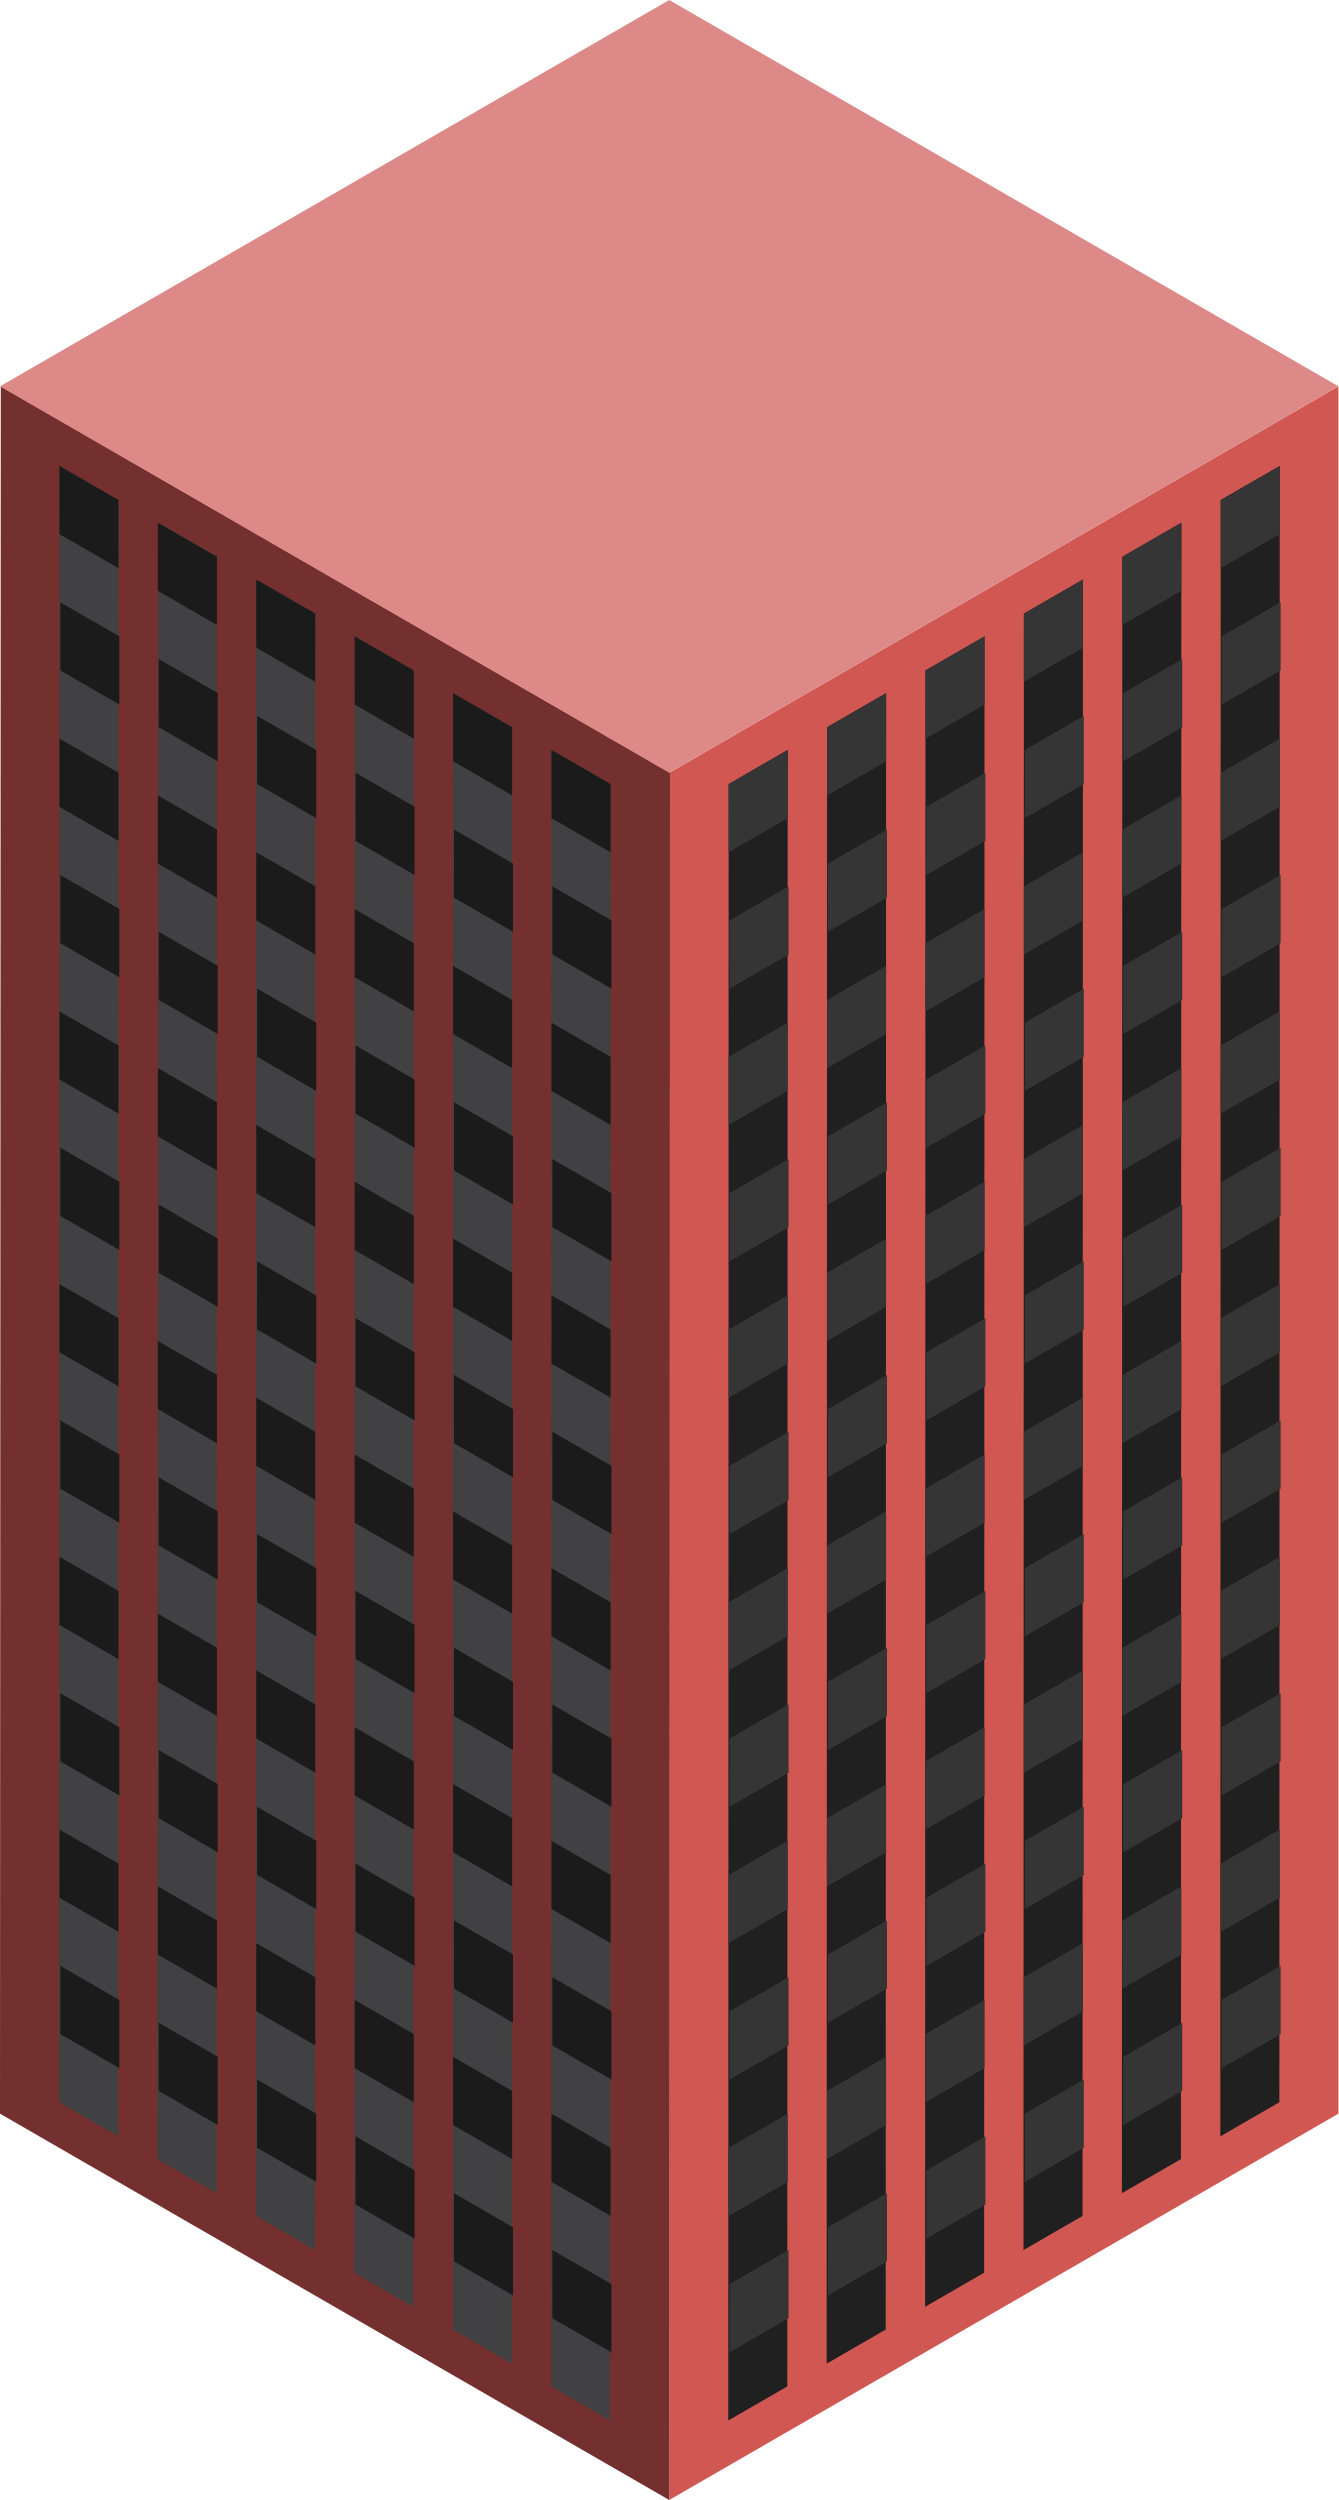
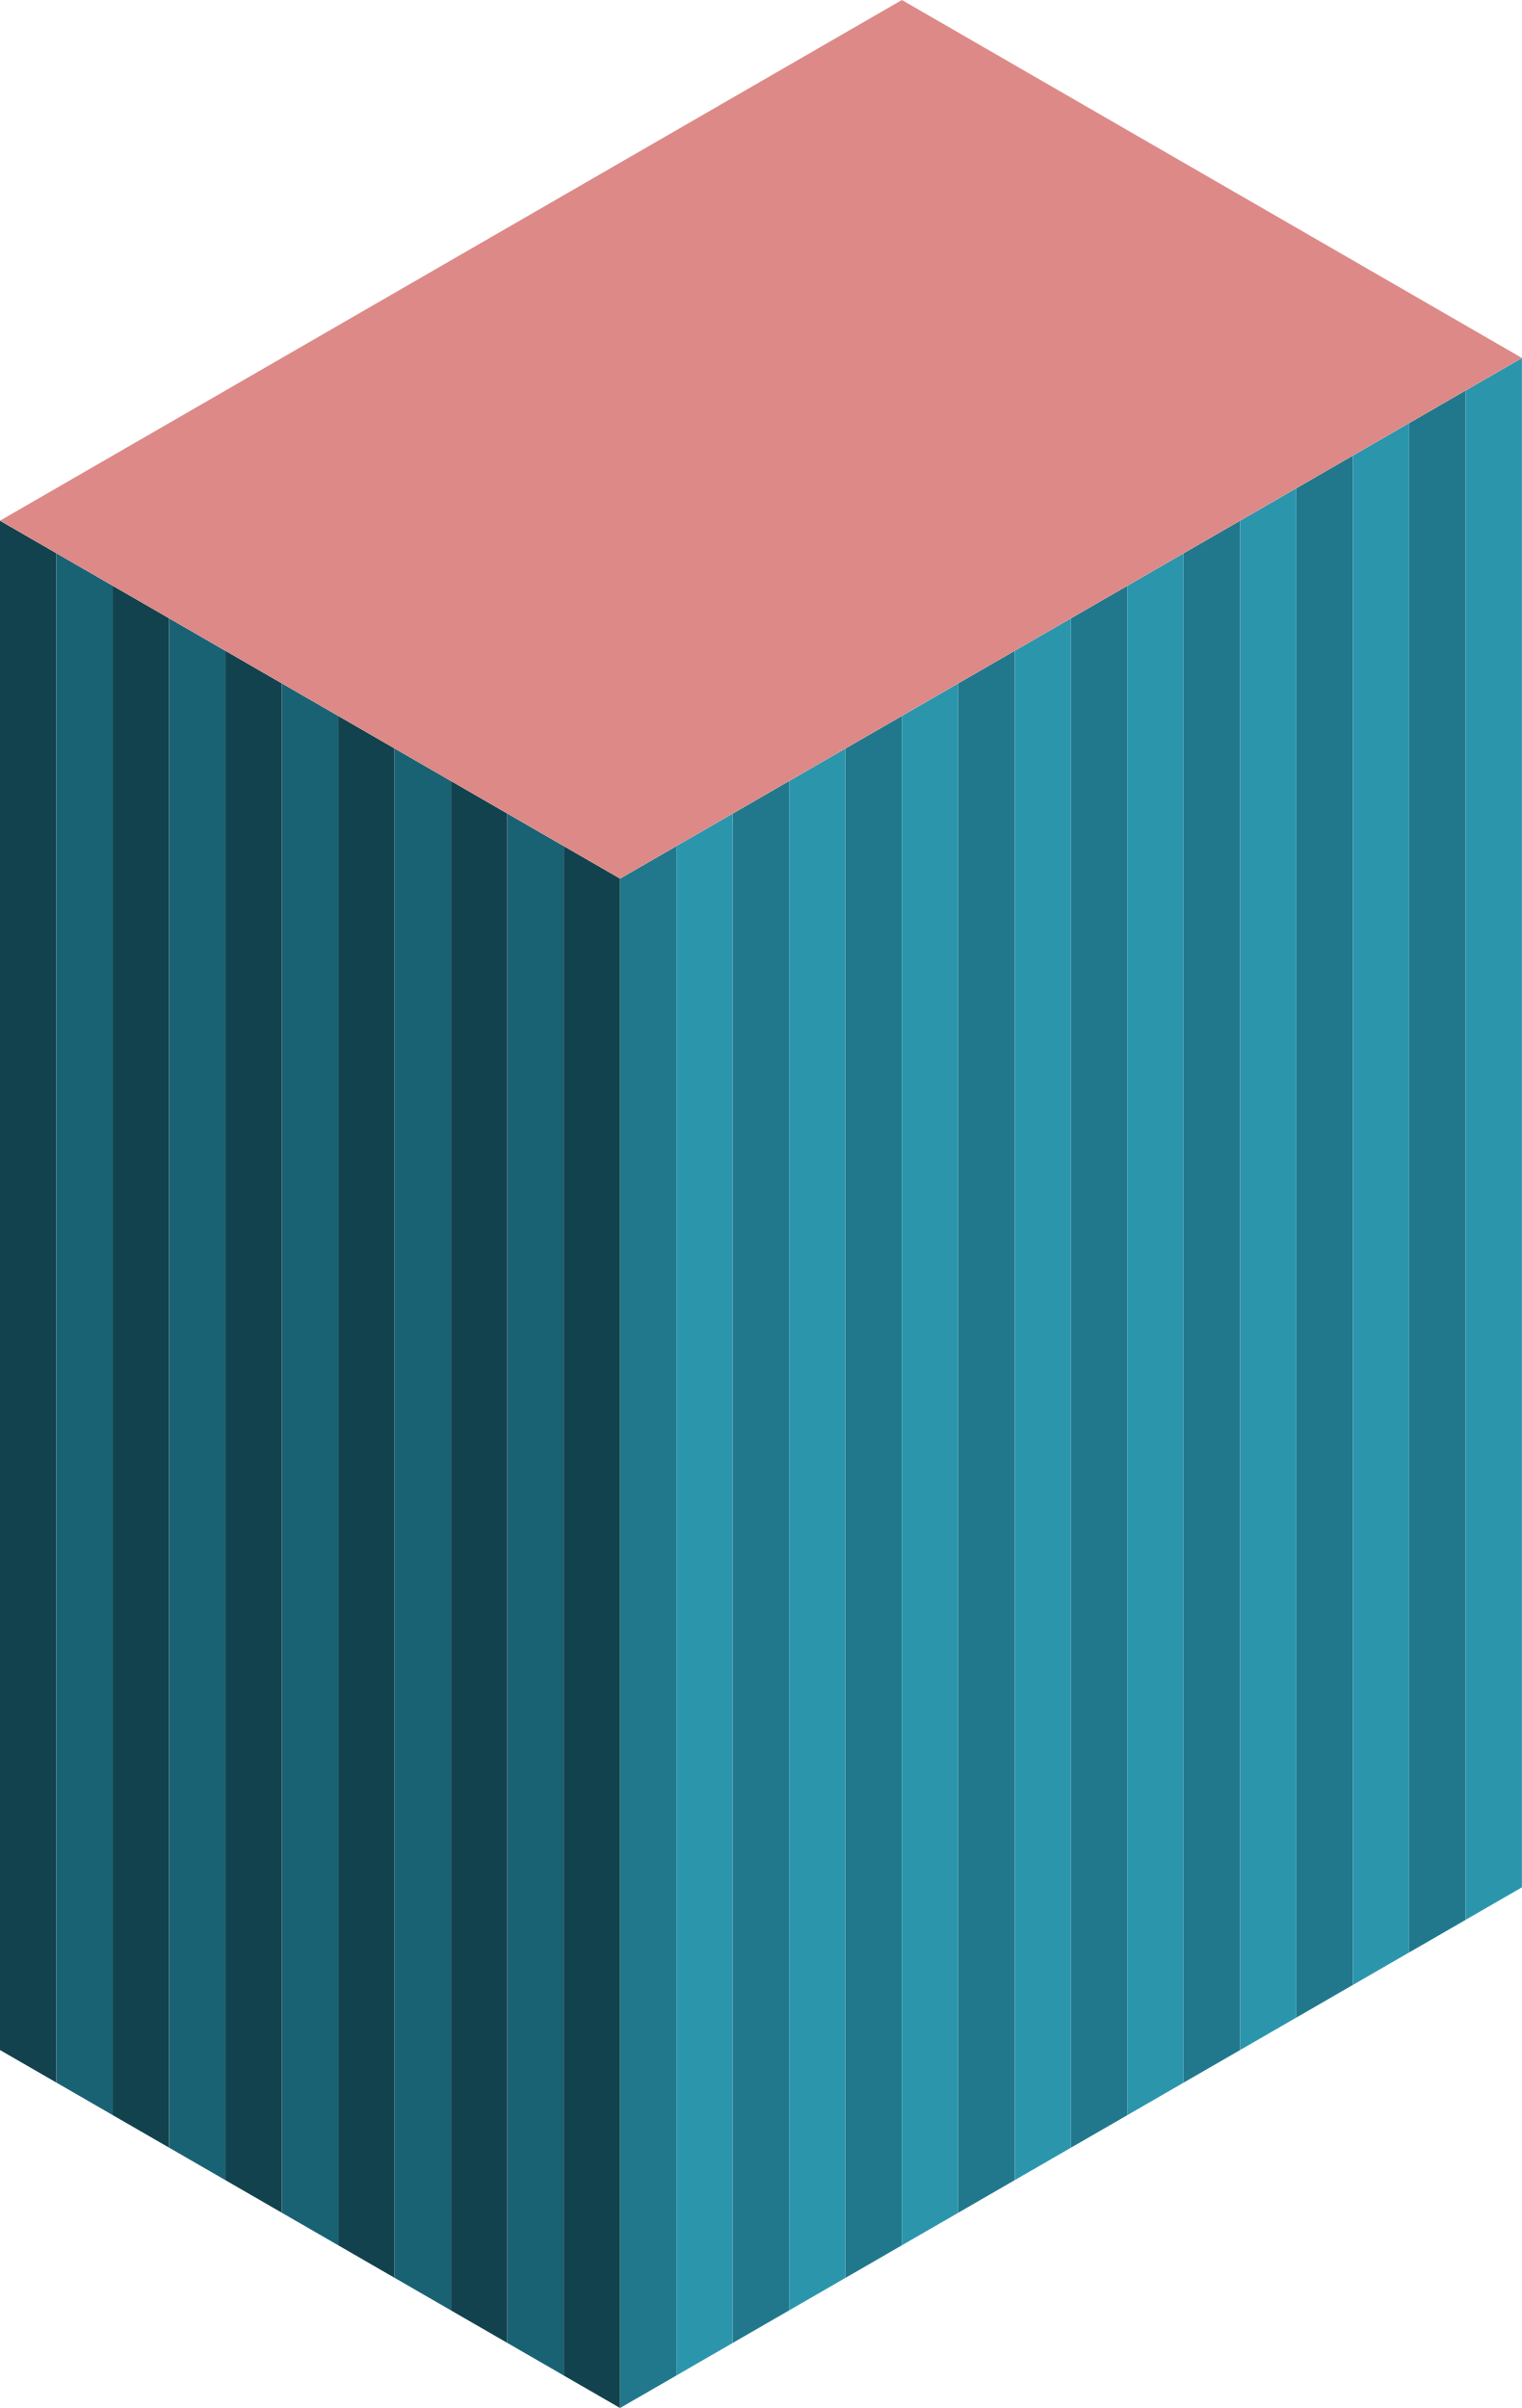
- <svg xmlns="http://www.w3.org/2000/svg" id="Layer_1" data-name="Layer 1" viewBox="0 0 170 317.54">
+ <svg xmlns="http://www.w3.org/2000/svg" id="Layer_1" data-name="Layer 1" viewBox="0 0 270 427.24">
  <defs>
    <style>
-       .exterior-R-prim {
-         fill: #d15752;
+       .curtain-L-prim-light {
+         fill: #196273;
      }

-       .exterior-L-prim {
-         fill: #73302f;
+       .curtain-L-prim-dark {
+         fill: #11424d;
+       }
+ 
+       .curtain-R-prim-light {
+         fill: #2b95ac;
+       }
+ 
+       .curtain-R-prim-dark {
+         fill: #21788c;
      }

      .top-prim {
        fill: #dd8987;
      }
- 
-       .window-R-prim {
-         fill: #202020;
-       }
- 
-       .window-L-prim {
-         fill: #414042;
-       }
- 
-       .window-R-prim-dark {
-         fill: #353535;
-       }
- 
-       .window-L-prim-dark {
-         fill: #1b1b1b;
-       }
    </style>
  </defs>
-   <g id="Group">
-     <path id="body-R2" class="exterior-R-prim" d="M85,98.15V317.54l85-49.07V49.07Z" />
-     <path id="body-L1" class="exterior-L-prim" d="M85.1,98.15,85,317.54,0,268.47.1,49.07Z" />
-     <path id="anchor-01_219.39" class="top-prim" d="M85,98.15l85-49.08L85,0,0,49.07Z" />
-     <g id="Group-2" data-name="Group">
-       <path id="windows-R3" class="window-R-prim" d="M92.55,99.59l7.5-4.33L100,303.11l-7.5,4.33Z" />
-       <path id="windows-L2" class="window-L-prim" d="M77.55,99.59l-7.5-4.33L70,303.11l7.5,4.33Z" />
-       <path id="windows-R3-2" data-name="windows-R3" class="window-R-prim" d="M117.55,85.16l7.5-4.33L125,288.67,117.5,293Z" />
-       <path id="windows-L2-2" data-name="windows-L2" class="window-L-prim" d="M52.55,85.16l-7.5-4.33L45,288.67,52.5,293Z" />
-       <path id="windows-R3-3" data-name="windows-R3" class="window-R-prim" d="M105.05,92.37l7.5-4.33-.05,207.85-7.5,4.33Z" />
-       <path id="windows-L2-3" data-name="windows-L2" class="window-L-prim" d="M65.05,92.37l-7.5-4.33L57.5,295.89l7.5,4.33Z" />
-       <path id="windows-R3-4" data-name="windows-R3" class="window-R-prim" d="M130.05,77.94l7.5-4.33-.05,207.85-7.5,4.33Z" />
-       <path id="windows-L2-4" data-name="windows-L2" class="window-L-prim" d="M40.05,77.94l-7.5-4.33L32.5,281.46l7.5,4.33Z" />
-       <path id="windows-R3-5" data-name="windows-R3" class="window-R-prim" d="M142.55,70.72l7.5-4.33L150,274.24l-7.5,4.33Z" />
-       <path id="windows-L2-5" data-name="windows-L2" class="window-L-prim" d="M27.55,70.72l-7.5-4.33L20,274.24l7.5,4.33Z" />
-       <path id="windows-R3-6" data-name="windows-R3" class="window-R-prim" d="M155.05,63.51l7.5-4.33-.05,207.84-7.5,4.33Z" />
-       <path id="windows-L2-6" data-name="windows-L2" class="window-L-prim" d="M15.05,63.51l-7.5-4.33L7.5,267.02l7.5,4.33Z" />
-       <g id="Group-3" data-name="Group">
-         <g id="Group-4" data-name="Group">
-           <path id="Path" class="window-R-prim-dark" d="M92.55,99.59l7.5-4.33v8.66l-7.5,4.33Z" />
-           <path id="Path-2" data-name="Path" class="window-R-prim-dark" d="M117.55,85.16l7.5-4.33v8.66l-7.5,4.33Z" />
-           <path id="Path-3" data-name="Path" class="window-R-prim-dark" d="M142.55,70.72l7.5-4.33v8.66l-7.5,4.33Z" />
-           <path id="Path-4" data-name="Path" class="window-R-prim-dark" d="M105.05,92.37l7.5-4.33V96.7l-7.5,4.33Z" />
-           <path id="Path-5" data-name="Path" class="window-R-prim-dark" d="M130.05,77.94l7.5-4.33v8.66l-7.5,4.33Z" />
-           <path id="Path-6" data-name="Path" class="window-R-prim-dark" d="M155.05,63.51l7.5-4.33v8.66l-7.5,4.33Z" />
-         </g>
-       </g>
-       <g id="Group-5" data-name="Group">
-         <g id="Group-6" data-name="Group">
-           <path id="Path-7" data-name="Path" class="window-R-prim-dark" d="M92.55,134.23l7.5-4.33v8.66l-7.5,4.33Z" />
-           <path id="Path-8" data-name="Path" class="window-R-prim-dark" d="M117.55,119.8l7.5-4.33v8.66l-7.5,4.33Z" />
-           <path id="Path-9" data-name="Path" class="window-R-prim-dark" d="M142.55,105.36l7.5-4.33v8.66l-7.5,4.33Z" />
-           <path id="Path-10" data-name="Path" class="window-R-prim-dark" d="M105.05,127.01l7.5-4.33v8.66l-7.5,4.33Z" />
-           <path id="Path-11" data-name="Path" class="window-R-prim-dark" d="M130.05,112.58l7.5-4.33v8.66l-7.5,4.33Z" />
-           <path id="Path-12" data-name="Path" class="window-R-prim-dark" d="M155.05,98.15l7.5-4.33v8.66l-7.5,4.33Z" />
-         </g>
-       </g>
-       <g id="Group-7" data-name="Group">
-         <g id="Group-8" data-name="Group">
-           <path id="Path-13" data-name="Path" class="window-R-prim-dark" d="M92.55,168.87l7.5-4.33v8.66l-7.5,4.33Z" />
-           <path id="Path-14" data-name="Path" class="window-R-prim-dark" d="M117.55,154.44l7.5-4.33v8.66l-7.5,4.33Z" />
-           <path id="Path-15" data-name="Path" class="window-R-prim-dark" d="M142.55,140l7.5-4.33v8.67l-7.5,4.33Z" />
-           <path id="Path-16" data-name="Path" class="window-R-prim-dark" d="M105.05,161.66l7.5-4.33v8.66l-7.5,4.33Z" />
-           <path id="Path-17" data-name="Path" class="window-R-prim-dark" d="M130.05,147.22l7.5-4.33v8.66l-7.5,4.33Z" />
-           <path id="Path-18" data-name="Path" class="window-R-prim-dark" d="M155.05,132.79l7.5-4.33v8.66l-7.5,4.33Z" />
-         </g>
-       </g>
-       <g id="Group-9" data-name="Group">
-         <g id="Group-10" data-name="Group">
-           <path id="Path-19" data-name="Path" class="window-R-prim-dark" d="M92.55,203.51l7.5-4.33v8.66l-7.5,4.33Z" />
-           <path id="Path-20" data-name="Path" class="window-R-prim-dark" d="M117.55,189.08l7.5-4.33v8.66l-7.5,4.33Z" />
-           <path id="Path-21" data-name="Path" class="window-R-prim-dark" d="M142.55,174.65l7.5-4.33v8.66l-7.5,4.33Z" />
-           <path id="Path-22" data-name="Path" class="window-R-prim-dark" d="M105.05,196.3l7.5-4.33v8.66l-7.5,4.33Z" />
-           <path id="Path-23" data-name="Path" class="window-R-prim-dark" d="M130.05,181.86l7.5-4.33v8.66l-7.5,4.33Z" />
-           <path id="Path-24" data-name="Path" class="window-R-prim-dark" d="M155.05,167.43l7.5-4.33v8.66l-7.5,4.33Z" />
-         </g>
-       </g>
-       <g id="Group-11" data-name="Group">
-         <g id="Group-12" data-name="Group">
-           <path id="Path-25" data-name="Path" class="window-R-prim-dark" d="M92.55,238.15l7.5-4.33v8.66l-7.5,4.33Z" />
-           <path id="Path-26" data-name="Path" class="window-R-prim-dark" d="M117.55,223.72l7.5-4.33v8.66l-7.5,4.33Z" />
-           <path id="Path-27" data-name="Path" class="window-R-prim-dark" d="M142.55,209.29l7.5-4.33v8.66l-7.5,4.33Z" />
-           <path id="Path-28" data-name="Path" class="window-R-prim-dark" d="M105.05,230.94l7.5-4.33v8.66l-7.5,4.33Z" />
-           <path id="Path-29" data-name="Path" class="window-R-prim-dark" d="M130.05,216.5l7.5-4.33v8.66l-7.5,4.33Z" />
-           <path id="Path-30" data-name="Path" class="window-R-prim-dark" d="M155.05,202.07l7.5-4.33v8.66l-7.5,4.33Z" />
-         </g>
-       </g>
-       <g id="Group-13" data-name="Group">
-         <g id="Group-14" data-name="Group">
-           <path id="Path-31" data-name="Path" class="window-R-prim-dark" d="M92.55,272.8l7.5-4.33v8.66l-7.5,4.33Z" />
-           <path id="Path-32" data-name="Path" class="window-R-prim-dark" d="M117.55,258.36l7.5-4.33v8.66l-7.5,4.33Z" />
-           <path id="Path-33" data-name="Path" class="window-R-prim-dark" d="M142.55,243.93l7.5-4.33v8.66l-7.5,4.33Z" />
-           <path id="Path-34" data-name="Path" class="window-R-prim-dark" d="M105.05,265.58l7.5-4.33v8.66l-7.5,4.33Z" />
-           <path id="Path-35" data-name="Path" class="window-R-prim-dark" d="M130.05,251.14l7.5-4.33v8.66l-7.5,4.34Z" />
-           <path id="Path-36" data-name="Path" class="window-R-prim-dark" d="M155.05,236.71l7.5-4.33v8.66l-7.5,4.33Z" />
-         </g>
-       </g>
-       <g id="Group-15" data-name="Group">
-         <g id="Group-16" data-name="Group">
-           <path id="Path-37" data-name="Path" class="window-R-prim-dark" d="M92.66,116.91l7.5-4.33v8.66l-7.5,4.33Z" />
-           <path id="Path-38" data-name="Path" class="window-R-prim-dark" d="M117.66,102.48l7.5-4.33v8.66l-7.5,4.33Z" />
-           <path id="Path-39" data-name="Path" class="window-R-prim-dark" d="M142.66,88.04l7.5-4.33v8.66l-7.5,4.33Z" />
-           <path id="Path-40" data-name="Path" class="window-R-prim-dark" d="M105.16,109.69l7.5-4.33v8.66l-7.5,4.33Z" />
-           <path id="Path-41" data-name="Path" class="window-R-prim-dark" d="M130.16,95.26l7.5-4.33v8.66l-7.5,4.33Z" />
-           <path id="Path-42" data-name="Path" class="window-R-prim-dark" d="M155.16,80.83l7.5-4.33v8.66l-7.5,4.33Z" />
-         </g>
-       </g>
-       <g id="Group-17" data-name="Group">
-         <g id="Group-18" data-name="Group">
-           <path id="Path-43" data-name="Path" class="window-R-prim-dark" d="M92.66,151.55l7.5-4.33v8.66l-7.5,4.33Z" />
-           <path id="Path-44" data-name="Path" class="window-R-prim-dark" d="M117.66,137.12l7.5-4.33v8.66l-7.5,4.33Z" />
-           <path id="Path-45" data-name="Path" class="window-R-prim-dark" d="M142.66,122.68l7.5-4.33v8.66l-7.5,4.33Z" />
-           <path id="Path-46" data-name="Path" class="window-R-prim-dark" d="M105.16,144.34l7.5-4.34v8.67l-7.5,4.33Z" />
-           <path id="Path-47" data-name="Path" class="window-R-prim-dark" d="M130.16,129.9l7.5-4.33v8.66l-7.5,4.33Z" />
-           <path id="Path-48" data-name="Path" class="window-R-prim-dark" d="M155.16,115.47l7.5-4.33v8.66l-7.5,4.33Z" />
-         </g>
-       </g>
-       <g id="Group-19" data-name="Group">
-         <g id="Group-20" data-name="Group">
-           <path id="Path-49" data-name="Path" class="window-R-prim-dark" d="M92.66,186.19l7.5-4.33v8.66l-7.5,4.33Z" />
-           <path id="Path-50" data-name="Path" class="window-R-prim-dark" d="M117.66,171.76l7.5-4.33v8.66l-7.5,4.33Z" />
-           <path id="Path-51" data-name="Path" class="window-R-prim-dark" d="M142.66,157.33l7.5-4.33v8.66l-7.5,4.33Z" />
-           <path id="Path-52" data-name="Path" class="window-R-prim-dark" d="M105.16,178.98l7.5-4.33v8.66l-7.5,4.33Z" />
-           <path id="Path-53" data-name="Path" class="window-R-prim-dark" d="M130.16,164.54l7.5-4.33v8.66l-7.5,4.33Z" />
-           <path id="Path-54" data-name="Path" class="window-R-prim-dark" d="M155.16,150.11l7.5-4.33v8.66l-7.5,4.33Z" />
-         </g>
-       </g>
-       <g id="Group-21" data-name="Group">
-         <g id="Group-22" data-name="Group">
-           <path id="Path-55" data-name="Path" class="window-R-prim-dark" d="M92.66,220.83l7.5-4.33v8.66l-7.5,4.33Z" />
-           <path id="Path-56" data-name="Path" class="window-R-prim-dark" d="M117.66,206.4l7.5-4.33v8.66l-7.5,4.33Z" />
-           <path id="Path-57" data-name="Path" class="window-R-prim-dark" d="M142.66,191.97l7.5-4.33v8.66l-7.5,4.33Z" />
-           <path id="Path-58" data-name="Path" class="window-R-prim-dark" d="M105.16,213.62l7.5-4.33v8.66l-7.5,4.33Z" />
-           <path id="Path-59" data-name="Path" class="window-R-prim-dark" d="M130.16,199.18l7.5-4.33v8.66l-7.5,4.33Z" />
-           <path id="Path-60" data-name="Path" class="window-R-prim-dark" d="M155.16,184.75l7.5-4.33v8.66l-7.5,4.33Z" />
-         </g>
-       </g>
-       <g id="Group-23" data-name="Group">
-         <g id="Group-24" data-name="Group">
-           <path id="Path-61" data-name="Path" class="window-R-prim-dark" d="M92.66,255.47l7.5-4.33v8.67l-7.5,4.33Z" />
-           <path id="Path-62" data-name="Path" class="window-R-prim-dark" d="M117.66,241.04l7.5-4.33v8.66l-7.5,4.33Z" />
-           <path id="Path-63" data-name="Path" class="window-R-prim-dark" d="M142.66,226.61l7.5-4.33v8.66l-7.5,4.33Z" />
-           <path id="Path-64" data-name="Path" class="window-R-prim-dark" d="M105.16,248.26l7.5-4.33v8.66l-7.5,4.33Z" />
-           <path id="Path-65" data-name="Path" class="window-R-prim-dark" d="M130.16,233.82l7.5-4.33v8.66l-7.5,4.33Z" />
-           <path id="Path-66" data-name="Path" class="window-R-prim-dark" d="M155.16,219.39l7.5-4.33v8.66l-7.5,4.33Z" />
-         </g>
-       </g>
-       <g id="Group-25" data-name="Group">
-         <g id="Group-26" data-name="Group">
-           <path id="Path-67" data-name="Path" class="window-R-prim-dark" d="M92.66,290.12l7.5-4.33v8.66l-7.5,4.33Z" />
-           <path id="Path-68" data-name="Path" class="window-R-prim-dark" d="M117.66,275.68l7.5-4.33v8.66l-7.5,4.33Z" />
-           <path id="Path-69" data-name="Path" class="window-R-prim-dark" d="M142.66,261.25l7.5-4.33v8.66l-7.5,4.33Z" />
-           <path id="Path-70" data-name="Path" class="window-R-prim-dark" d="M105.16,282.9l7.5-4.33v8.66l-7.5,4.33Z" />
-           <path id="Path-71" data-name="Path" class="window-R-prim-dark" d="M130.16,268.47l7.5-4.33v8.66l-7.5,4.33Z" />
-           <path id="Path-72" data-name="Path" class="window-R-prim-dark" d="M155.16,254.03l7.5-4.33v8.66l-7.5,4.33Z" />
-         </g>
-       </g>
-       <g id="Group-27" data-name="Group">
-         <path id="windows-L1" class="window-L-prim-dark" d="M77.55,99.59l-7.5-4.33v8.66l7.5,4.33Z" />
-         <path id="windows-L1-2" data-name="windows-L1" class="window-L-prim-dark" d="M52.55,85.16l-7.5-4.33v8.66l7.5,4.33Z" />
-         <path id="windows-L1-3" data-name="windows-L1" class="window-L-prim-dark" d="M27.55,70.72l-7.5-4.33v8.66l7.5,4.33Z" />
-         <path id="windows-L1-4" data-name="windows-L1" class="window-L-prim-dark" d="M65.05,92.37l-7.5-4.33V96.7l7.5,4.33Z" />
-         <path id="windows-L1-5" data-name="windows-L1" class="window-L-prim-dark" d="M40.05,77.94l-7.5-4.33v8.66l7.5,4.33Z" />
-         <path id="windows-L1-6" data-name="windows-L1" class="window-L-prim-dark" d="M15.05,63.51l-7.5-4.33v8.66l7.5,4.33Z" />
-       </g>
-       <g id="Group-28" data-name="Group">
-         <path id="windows-L1-7" data-name="windows-L1" class="window-L-prim-dark" d="M77.55,134.23l-7.5-4.33v8.66l7.5,4.33Z" />
-         <path id="windows-L1-8" data-name="windows-L1" class="window-L-prim-dark" d="M52.55,119.8l-7.5-4.33v8.66l7.5,4.33Z" />
-         <path id="windows-L1-9" data-name="windows-L1" class="window-L-prim-dark" d="M27.55,105.36l-7.5-4.33v8.66l7.5,4.33Z" />
-         <path id="windows-L1-10" data-name="windows-L1" class="window-L-prim-dark" d="M65.05,127.01l-7.5-4.33v8.66l7.5,4.33Z" />
-         <path id="windows-L1-11" data-name="windows-L1" class="window-L-prim-dark" d="M40.05,112.58l-7.5-4.33v8.66l7.5,4.33Z" />
-         <path id="windows-L1-12" data-name="windows-L1" class="window-L-prim-dark" d="M15.05,98.15l-7.5-4.33v8.66l7.5,4.33Z" />
-       </g>
-       <g id="Group-29" data-name="Group">
-         <path id="windows-L1-13" data-name="windows-L1" class="window-L-prim-dark" d="M77.55,168.87l-7.5-4.33v8.66l7.5,4.33Z" />
-         <path id="windows-L1-14" data-name="windows-L1" class="window-L-prim-dark" d="M52.55,154.44l-7.5-4.33v8.66l7.5,4.33Z" />
-         <path id="windows-L1-15" data-name="windows-L1" class="window-L-prim-dark" d="M27.55,140l-7.5-4.33v8.67l7.5,4.33Z" />
-         <path id="windows-L1-16" data-name="windows-L1" class="window-L-prim-dark" d="M65.05,161.66l-7.5-4.33v8.66l7.5,4.33Z" />
-         <path id="windows-L1-17" data-name="windows-L1" class="window-L-prim-dark" d="M40.05,147.22l-7.5-4.33v8.66l7.5,4.33Z" />
-         <path id="windows-L1-18" data-name="windows-L1" class="window-L-prim-dark" d="M15.05,132.79l-7.5-4.33v8.66l7.5,4.33Z" />
-       </g>
-       <g id="Group-30" data-name="Group">
-         <path id="windows-L1-19" data-name="windows-L1" class="window-L-prim-dark" d="M77.55,203.51l-7.5-4.33v8.66l7.5,4.33Z" />
-         <path id="windows-L1-20" data-name="windows-L1" class="window-L-prim-dark" d="M52.55,189.08l-7.5-4.33v8.66l7.5,4.33Z" />
-         <path id="windows-L1-21" data-name="windows-L1" class="window-L-prim-dark" d="M27.55,174.65l-7.5-4.33v8.66l7.5,4.33Z" />
-         <path id="windows-L1-22" data-name="windows-L1" class="window-L-prim-dark" d="M65.05,196.3l-7.5-4.33v8.66l7.5,4.33Z" />
-         <path id="windows-L1-23" data-name="windows-L1" class="window-L-prim-dark" d="M40.05,181.86l-7.5-4.33v8.66l7.5,4.33Z" />
-         <path id="windows-L1-24" data-name="windows-L1" class="window-L-prim-dark" d="M15.05,167.43l-7.5-4.33v8.66l7.5,4.33Z" />
-       </g>
-       <g id="Group-31" data-name="Group">
-         <path id="windows-L1-25" data-name="windows-L1" class="window-L-prim-dark" d="M77.55,238.15l-7.5-4.33v8.66l7.5,4.33Z" />
-         <path id="windows-L1-26" data-name="windows-L1" class="window-L-prim-dark" d="M52.55,223.72l-7.5-4.33v8.66l7.5,4.33Z" />
-         <path id="windows-L1-27" data-name="windows-L1" class="window-L-prim-dark" d="M27.55,209.29l-7.5-4.33v8.66l7.5,4.33Z" />
-         <path id="windows-L1-28" data-name="windows-L1" class="window-L-prim-dark" d="M65.05,230.94l-7.5-4.33v8.66l7.5,4.33Z" />
-         <path id="windows-L1-29" data-name="windows-L1" class="window-L-prim-dark" d="M40.05,216.5l-7.5-4.33v8.66l7.5,4.33Z" />
-         <path id="windows-L1-30" data-name="windows-L1" class="window-L-prim-dark" d="M15.05,202.07l-7.5-4.33v8.66l7.5,4.33Z" />
-       </g>
-       <g id="Group-32" data-name="Group">
-         <path id="windows-L1-31" data-name="windows-L1" class="window-L-prim-dark" d="M77.55,272.8l-7.5-4.33v8.66l7.5,4.33Z" />
-         <path id="windows-L1-32" data-name="windows-L1" class="window-L-prim-dark" d="M52.55,258.36l-7.5-4.33v8.66l7.5,4.33Z" />
-         <path id="windows-L1-33" data-name="windows-L1" class="window-L-prim-dark" d="M27.55,243.93l-7.5-4.33v8.66l7.5,4.33Z" />
-         <path id="windows-L1-34" data-name="windows-L1" class="window-L-prim-dark" d="M65.05,265.58l-7.5-4.33v8.66l7.5,4.33Z" />
-         <path id="windows-L1-35" data-name="windows-L1" class="window-L-prim-dark" d="M40.05,251.14l-7.5-4.33v8.66l7.5,4.34Z" />
-         <path id="windows-L1-36" data-name="windows-L1" class="window-L-prim-dark" d="M15.05,236.71l-7.5-4.33v8.66l7.5,4.33Z" />
-       </g>
-       <g id="Group-33" data-name="Group">
-         <path id="windows-L1-37" data-name="windows-L1" class="window-L-prim-dark" d="M77.66,116.91l-7.5-4.33v8.66l7.5,4.33Z" />
-         <path id="windows-L1-38" data-name="windows-L1" class="window-L-prim-dark" d="M52.66,102.48l-7.5-4.33v8.66l7.5,4.33Z" />
-         <path id="windows-L1-39" data-name="windows-L1" class="window-L-prim-dark" d="M27.66,88.04l-7.5-4.33v8.66l7.5,4.33Z" />
-         <path id="windows-L1-40" data-name="windows-L1" class="window-L-prim-dark" d="M65.16,109.69l-7.5-4.33v8.66l7.5,4.33Z" />
-         <path id="windows-L1-41" data-name="windows-L1" class="window-L-prim-dark" d="M40.16,95.26l-7.5-4.33v8.66l7.5,4.33Z" />
-         <path id="windows-L1-42" data-name="windows-L1" class="window-L-prim-dark" d="M15.16,80.83,7.66,76.5v8.66l7.5,4.33Z" />
-       </g>
-       <g id="Group-34" data-name="Group">
-         <path id="windows-L1-43" data-name="windows-L1" class="window-L-prim-dark" d="M77.66,151.55l-7.5-4.33v8.66l7.5,4.33Z" />
-         <path id="windows-L1-44" data-name="windows-L1" class="window-L-prim-dark" d="M52.66,137.12l-7.5-4.33v8.66l7.5,4.33Z" />
-         <path id="windows-L1-45" data-name="windows-L1" class="window-L-prim-dark" d="M27.66,122.68l-7.5-4.33v8.66l7.5,4.33Z" />
-         <path id="windows-L1-46" data-name="windows-L1" class="window-L-prim-dark" d="M65.16,144.34,57.66,140v8.67l7.5,4.33Z" />
-         <path id="windows-L1-47" data-name="windows-L1" class="window-L-prim-dark" d="M40.16,129.9l-7.5-4.33v8.66l7.5,4.33Z" />
-         <path id="windows-L1-48" data-name="windows-L1" class="window-L-prim-dark" d="M15.16,115.47l-7.5-4.33v8.66l7.5,4.33Z" />
-       </g>
-       <g id="Group-35" data-name="Group">
-         <path id="windows-L1-49" data-name="windows-L1" class="window-L-prim-dark" d="M77.66,186.19l-7.5-4.33v8.66l7.5,4.33Z" />
-         <path id="windows-L1-50" data-name="windows-L1" class="window-L-prim-dark" d="M52.66,171.76l-7.5-4.33v8.66l7.5,4.33Z" />
-         <path id="windows-L1-51" data-name="windows-L1" class="window-L-prim-dark" d="M27.66,157.33,20.16,153v8.66l7.5,4.33Z" />
-         <path id="windows-L1-52" data-name="windows-L1" class="window-L-prim-dark" d="M65.16,178.98l-7.5-4.33v8.66l7.5,4.33Z" />
-         <path id="windows-L1-53" data-name="windows-L1" class="window-L-prim-dark" d="M40.16,164.54l-7.5-4.33v8.66l7.5,4.33Z" />
-         <path id="windows-L1-54" data-name="windows-L1" class="window-L-prim-dark" d="M15.16,150.11l-7.5-4.33v8.66l7.5,4.33Z" />
-       </g>
-       <g id="Group-36" data-name="Group">
-         <path id="windows-L1-55" data-name="windows-L1" class="window-L-prim-dark" d="M77.66,220.83l-7.5-4.33v8.66l7.5,4.33Z" />
-         <path id="windows-L1-56" data-name="windows-L1" class="window-L-prim-dark" d="M52.66,206.4l-7.5-4.33v8.66l7.5,4.33Z" />
-         <path id="windows-L1-57" data-name="windows-L1" class="window-L-prim-dark" d="M27.66,191.97l-7.5-4.33v8.66l7.5,4.33Z" />
-         <path id="windows-L1-58" data-name="windows-L1" class="window-L-prim-dark" d="M65.16,213.62l-7.5-4.33v8.66l7.5,4.33Z" />
-         <path id="windows-L1-59" data-name="windows-L1" class="window-L-prim-dark" d="M40.16,199.18l-7.5-4.33v8.66l7.5,4.33Z" />
-         <path id="windows-L1-60" data-name="windows-L1" class="window-L-prim-dark" d="M15.16,184.75l-7.5-4.33v8.66l7.5,4.33Z" />
-       </g>
-       <g id="Group-37" data-name="Group">
-         <path id="windows-L1-61" data-name="windows-L1" class="window-L-prim-dark" d="M77.66,255.47l-7.5-4.33v8.67l7.5,4.33Z" />
-         <path id="windows-L1-62" data-name="windows-L1" class="window-L-prim-dark" d="M52.66,241.04l-7.5-4.33v8.66l7.5,4.33Z" />
-         <path id="windows-L1-63" data-name="windows-L1" class="window-L-prim-dark" d="M27.66,226.61l-7.5-4.33v8.66l7.5,4.33Z" />
-         <path id="windows-L1-64" data-name="windows-L1" class="window-L-prim-dark" d="M65.16,248.26l-7.5-4.33v8.66l7.5,4.33Z" />
-         <path id="windows-L1-65" data-name="windows-L1" class="window-L-prim-dark" d="M40.16,233.82l-7.5-4.33v8.66l7.5,4.33Z" />
-         <path id="windows-L1-66" data-name="windows-L1" class="window-L-prim-dark" d="M15.16,219.39l-7.5-4.33v8.66l7.5,4.33Z" />
-       </g>
-       <g id="Group-38" data-name="Group">
-         <path id="windows-L1-67" data-name="windows-L1" class="window-L-prim-dark" d="M77.66,290.12l-7.5-4.33v8.66l7.5,4.33Z" />
-         <path id="windows-L1-68" data-name="windows-L1" class="window-L-prim-dark" d="M52.66,275.68l-7.5-4.33v8.66l7.5,4.33Z" />
-         <path id="windows-L1-69" data-name="windows-L1" class="window-L-prim-dark" d="M27.66,261.25l-7.5-4.33v8.66l7.5,4.33Z" />
-         <path id="windows-L1-70" data-name="windows-L1" class="window-L-prim-dark" d="M65.16,282.9l-7.5-4.33v8.66l7.5,4.33Z" />
-         <path id="windows-L1-71" data-name="windows-L1" class="window-L-prim-dark" d="M40.16,268.47l-7.5-4.33v8.66l7.5,4.33Z" />
-         <path id="windows-L1-72" data-name="windows-L1" class="window-L-prim-dark" d="M15.16,254.03l-7.5-4.33v8.66l7.5,4.33Z" />
-       </g>
-     </g>
+   <g>
+     <polygon class="curtain-L-prim-light" points="50 121.244 50 392.598 62.857 400.021 60 398.37 60 127.02 70 132.79 70 404.145 80 409.919 80 138.562 50 121.244" />
+     <polygon class="curtain-L-prim-light" points="40 115.471 27.563 108.292 30 109.7 30 381.05 27.5 379.607 47.143 390.949 40 386.82 40 115.471" />
+     <polygon class="curtain-L-prim-light" points="110 155.88 82.521 140.017 90 144.34 90 415.69 82.458 411.339 100 421.466 100 150.11 110 155.88" />
+     <polygon class="curtain-L-prim-light" points="10 98.153 10 369.5 0 363.73 20 375.277 20 103.925 10 98.153" />
+     <polygon class="curtain-L-prim-dark" points="10 98.153 0 92.38 0 363.73 10 369.5 10 98.153" />
+     <polygon class="curtain-R-prim-light" points="197.273 105.496 174 118.932 180 115.47 180 386.82 174 390.288 190 381.05 190 109.7 197.273 105.496" />
+     <polygon class="curtain-R-prim-light" points="255.495 71.884 238 81.984 240 80.83 240 352.18 238 353.336 250 346.407 250 75.06 255.495 71.884" />
+     <polygon class="curtain-R-prim-light" points="200 103.922 200 375.276 216.667 365.653 210 369.5 210 98.15 220 92.38 220 363.729 230 357.955 230 86.602 200 103.922" />
+     <polygon class="curtain-R-prim-light" points="140 138.561 140 409.919 150 404.145 150 132.79 160 127.02 160 398.37 158 399.526 170 392.597 170 121.241 140 138.561" />
+     <polygon class="curtain-R-prim-light" points="130 144.34 139.091 139.085 110 155.88 120 150.11 120 421.466 136.72 411.812 130 415.69 130 144.34" />
+     <polygon class="curtain-R-prim-light" points="260 340.634 270 334.86 270 63.51 260 69.283 260 340.634" />
+     <polygon class="curtain-R-prim-dark" points="110 155.88 110 427.24 120 421.47 120 421.466 120 150.11 110 155.88" />
+     <polygon class="curtain-R-prim-dark" points="160 127.02 150 132.79 150 404.145 150 404.15 158 399.526 160 398.37 160 127.02" />
+     <polygon class="curtain-R-prim-dark" points="197.273 105.496 190 109.7 190 381.05 200 375.28 200 375.276 200 103.922 197.273 105.496" />
+     <polygon class="curtain-L-prim-dark" points="90 144.34 82.521 140.017 80 138.562 80 409.919 80 409.92 82.458 411.339 90 415.69 90 144.34" />
+     <polygon class="curtain-R-prim-dark" points="240 80.83 238 81.984 230 86.602 230 357.955 230 357.96 238 353.336 240 352.18 240 80.83" />
+     <polygon class="curtain-L-prim-dark" points="40 115.471 40 386.82 47.143 390.949 50 392.6 50 392.598 50 121.244 40 115.471" />
+     <polygon class="curtain-R-prim-dark" points="139.091 139.085 130 144.34 130 415.69 136.72 411.812 140 409.92 140 409.919 140 138.561 139.091 139.085" />
+     <polygon class="curtain-R-prim-dark" points="180 115.47 174 118.932 170 121.241 170 392.597 170 392.6 174 390.288 180 386.82 180 115.47" />
+     <polygon class="curtain-L-prim-dark" points="100 150.11 100 421.466 100 421.47 110 427.24 110 155.88 100 150.11" />
+     <polygon class="curtain-R-prim-dark" points="210 98.15 210 369.5 216.667 365.653 220 363.73 220 363.729 220 92.38 210 98.15" />
+     <polygon class="curtain-L-prim-dark" points="60 127.02 60 398.37 62.857 400.021 70 404.15 70 404.145 70 132.79 60 127.02" />
+     <polygon class="curtain-R-prim-dark" points="255.495 71.884 250 75.06 250 346.407 250 346.41 260 340.64 260 340.634 260 69.283 255.495 71.884" />
+     <polygon class="curtain-L-prim-dark" points="27.5 379.607 30 381.05 30 109.7 27.563 108.292 20 103.925 20 375.277 20 375.28 27.5 379.607" />
+     <polygon id="anchor_0_155.88_270" class="top-prim" points="20 103.925 27.563 108.292 40 115.471 50 121.244 80 138.562 82.521 140.017 110 155.88 139.091 139.085 140 138.561 170 121.241 174 118.932 197.273 105.496 200 103.922 230 86.602 238 81.984 255.495 71.884 260 69.283 270 63.51 160 0 0 92.38 10 98.153 20 103.925" />
  </g>
</svg>
